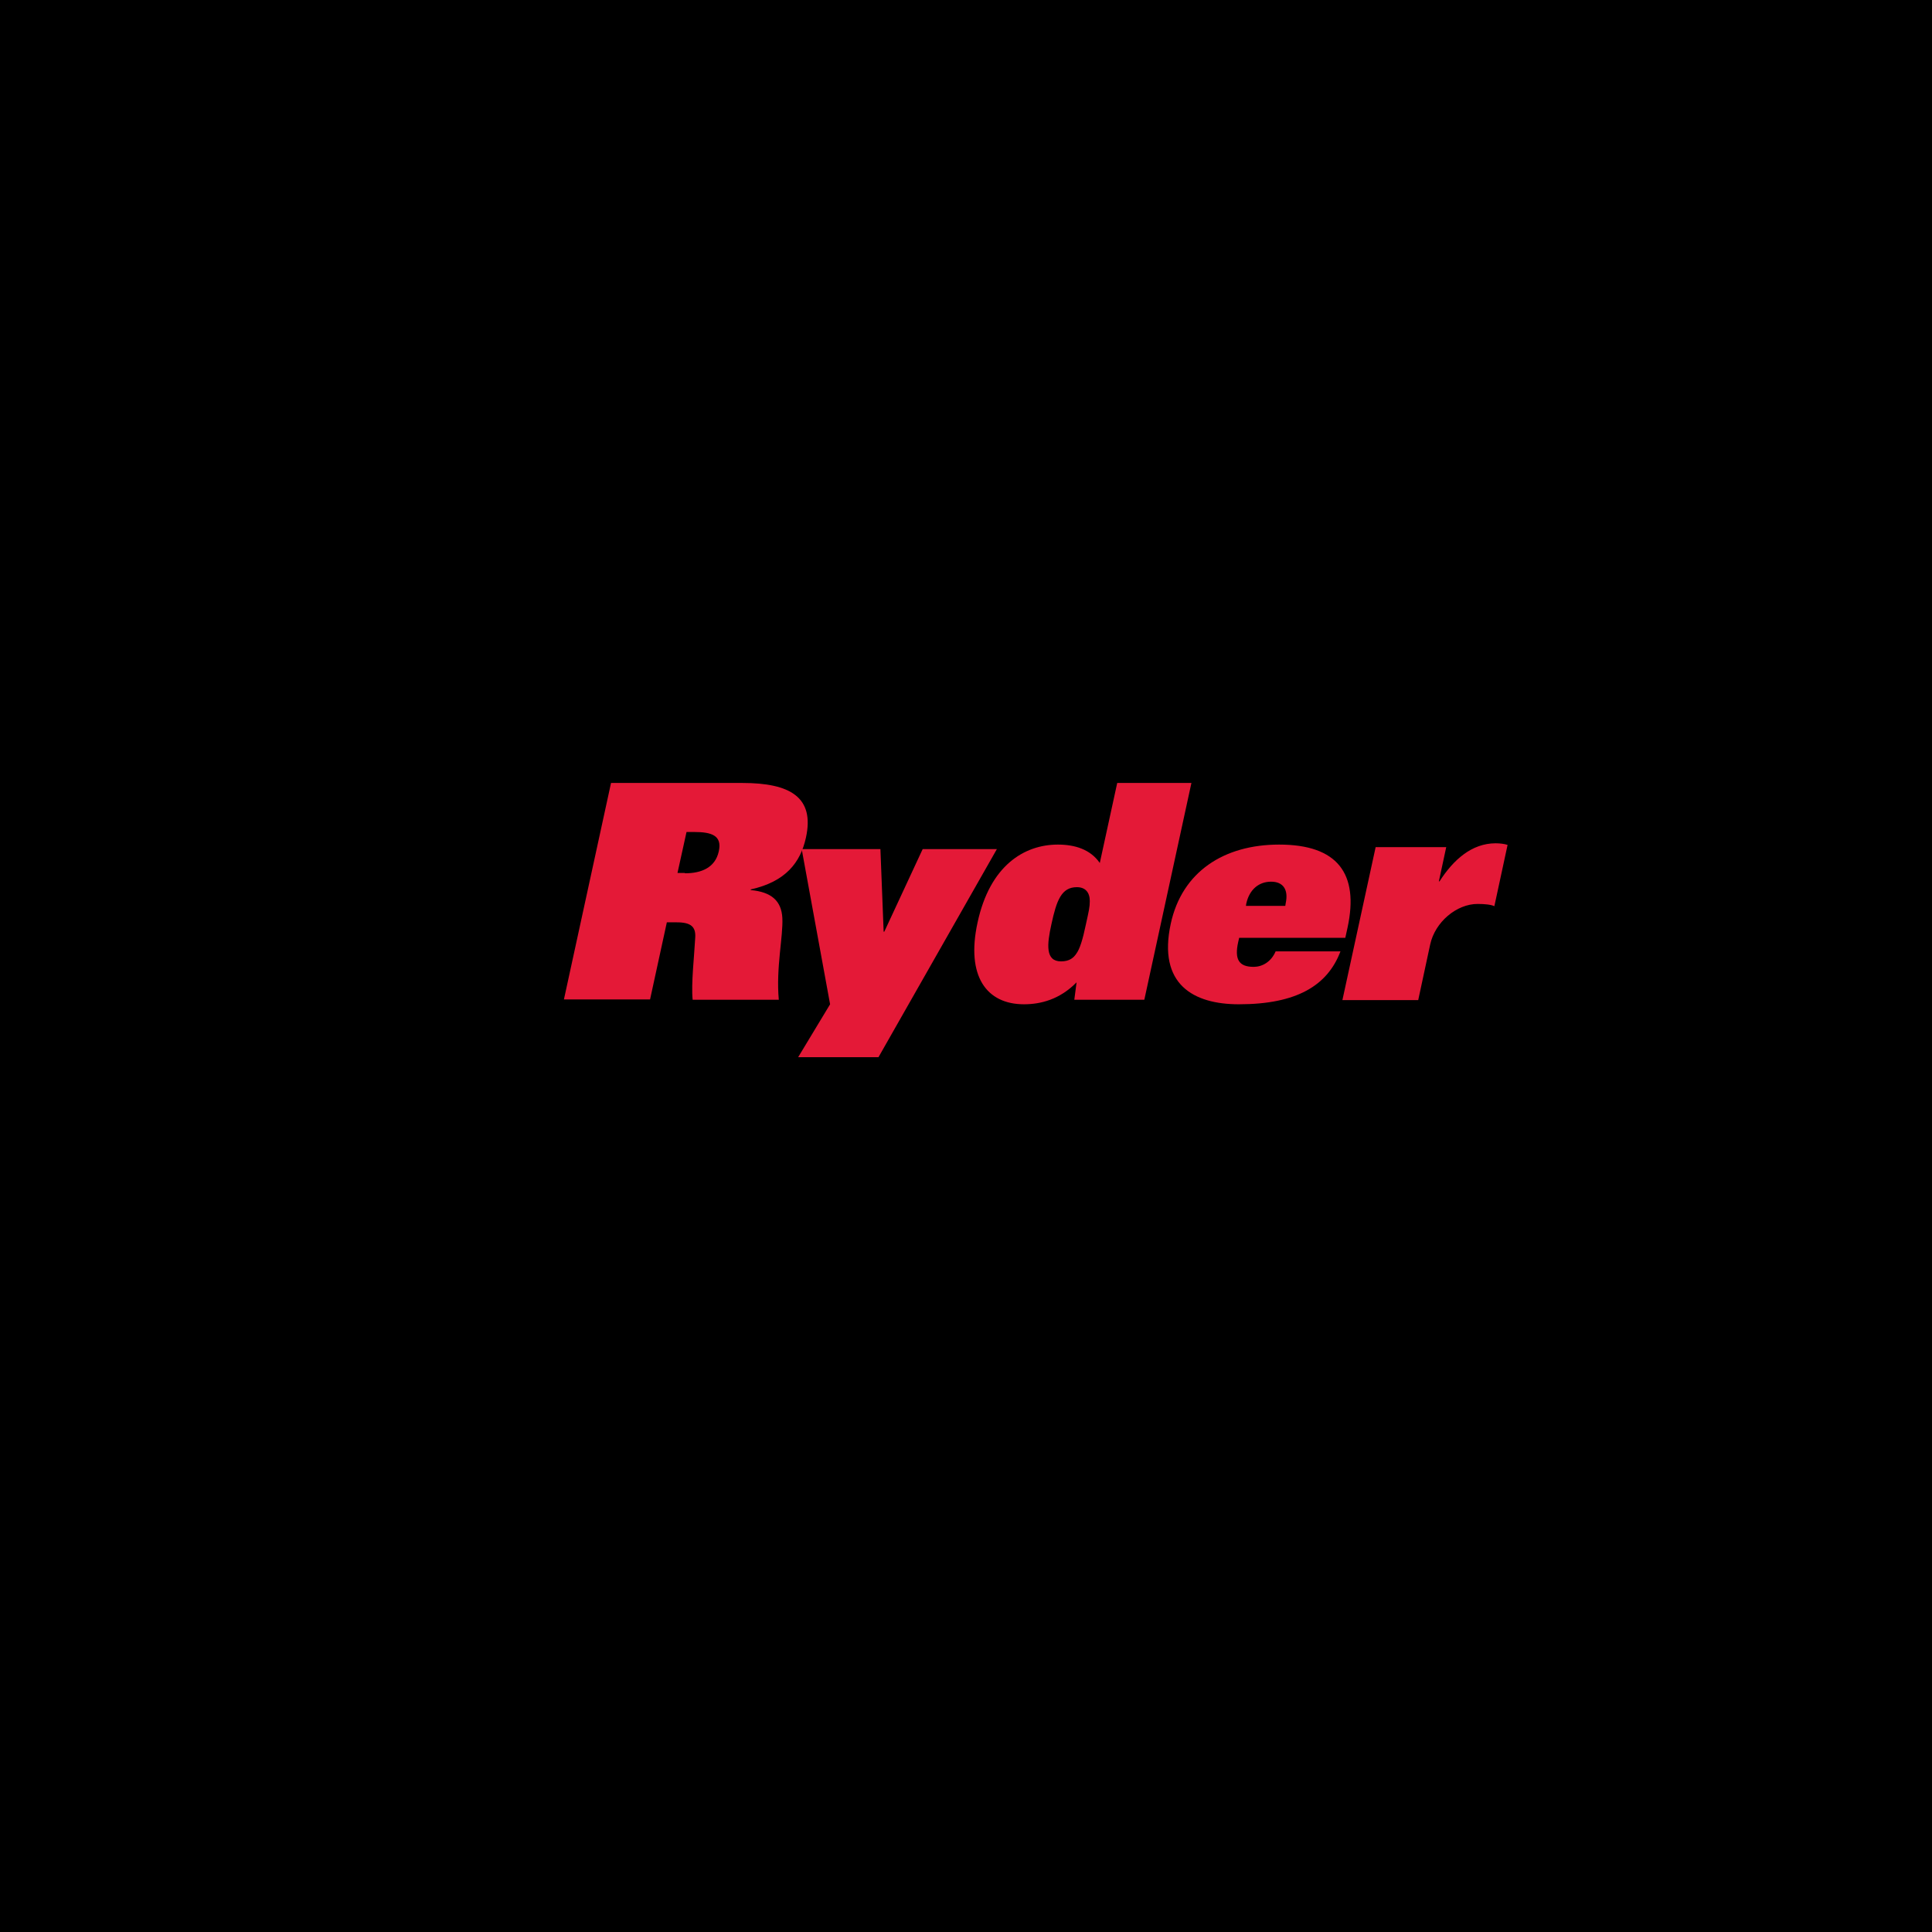
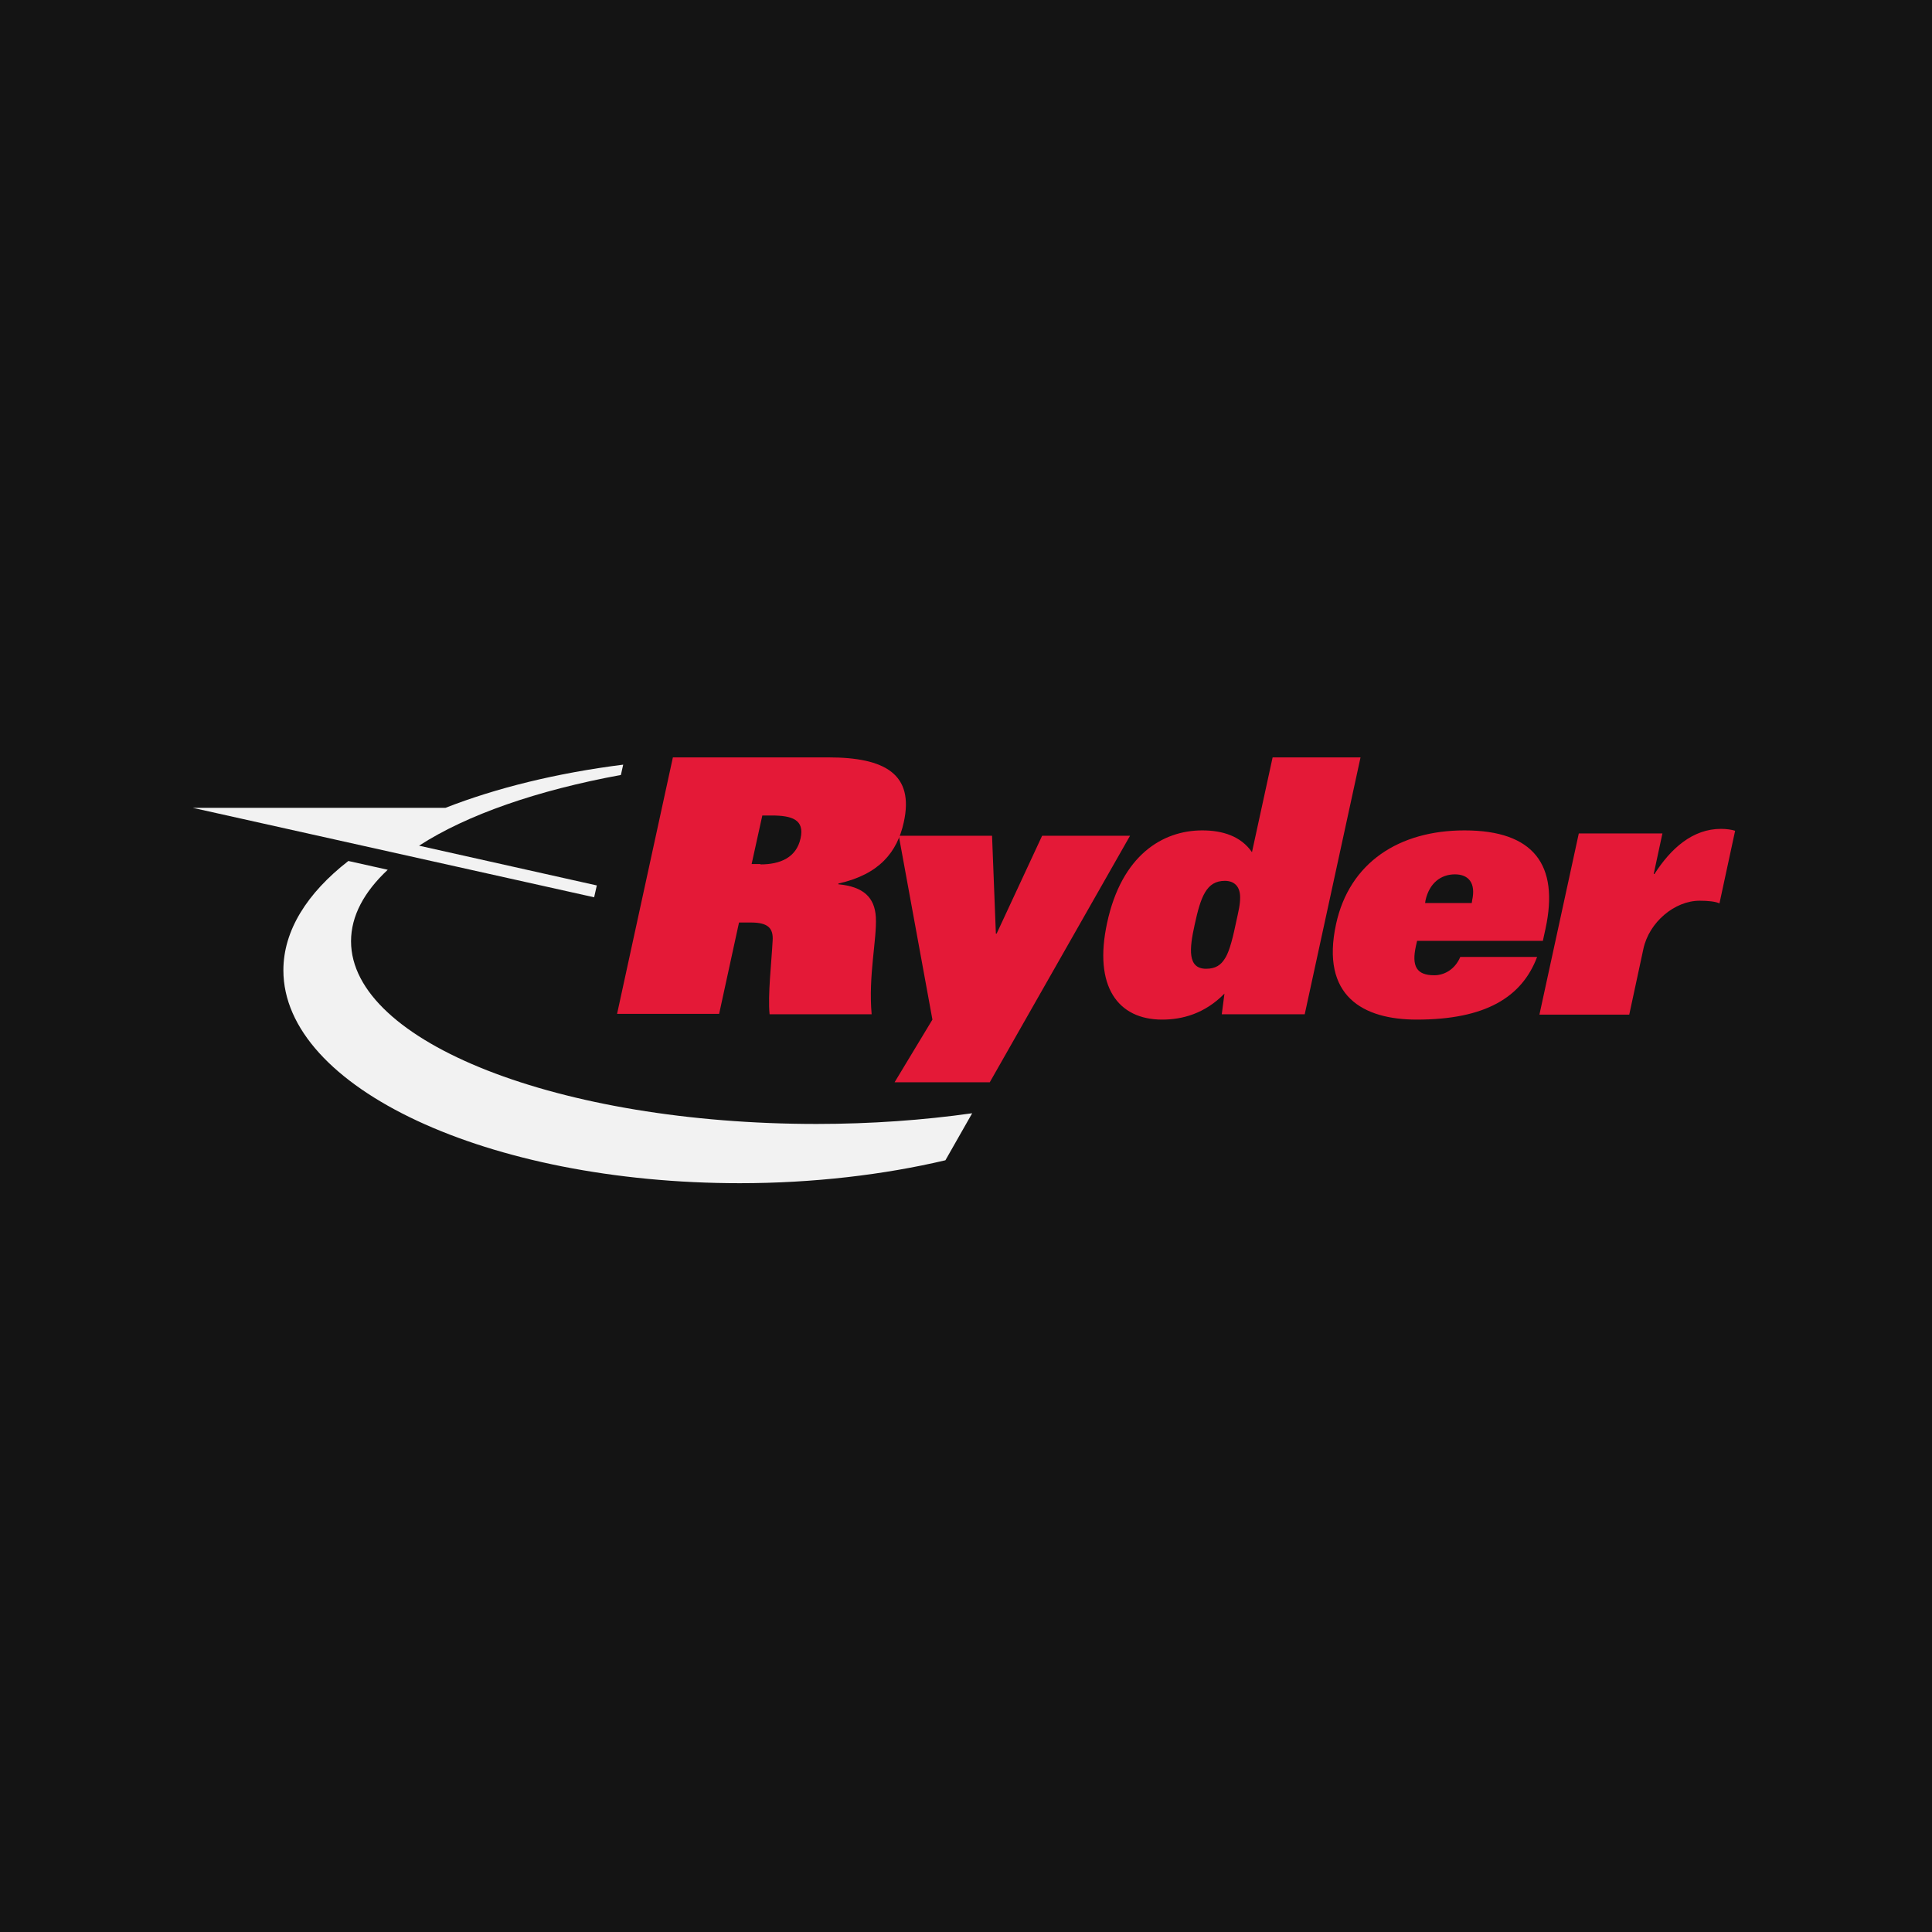
<svg xmlns="http://www.w3.org/2000/svg" viewBox="0 0 192 192" width="192" height="192">
-   <rect width="192" height="192" fill="#000000" />
-   <svg width="152.56" height="37.246" viewBox="0 0 1160 284" fill="none" x="20.24" y="77.81">
-     <path d="M568.388 184.329H620.704L616.792 203.153H587.456L584.034 218.31H611.659L607.747 236.4H580.367L576.455 254.002H607.014L603.102 272.826H549.564L568.388 184.329ZM619.482 205.842H642.461L638.55 254.002H638.794L655.418 205.842H678.398L647.84 272.826H621.437L619.482 205.842ZM694.533 243.001L692.577 251.802C691.111 258.891 693.555 260.847 696.733 260.847C700.645 260.847 703.578 258.402 705.534 249.113H725.581C721.914 265.248 712.379 274.293 694.044 274.293C672.531 274.293 667.642 264.514 673.02 239.09C678.398 213.42 688.91 203.886 708.957 203.886C726.803 203.886 734.137 211.709 729.003 236.156L727.536 243.001H694.533ZM709.935 227.844C711.401 220.754 710.668 217.576 706.023 217.576C701.378 217.576 699.178 220.754 697.711 227.844L696.978 230.778H709.201L709.935 227.844ZM740.982 205.842H762.495L760.295 216.599H760.539C764.695 208.531 771.54 204.131 778.141 204.131H781.808L777.408 224.91C775.452 224.421 773.741 224.421 772.029 224.421C764.206 224.421 758.828 227.6 756.872 236.4L749.049 272.826H726.803L740.982 205.842ZM822.39 184.329H844.636L838.525 213.42H838.769C842.436 206.575 848.303 204.131 854.66 204.131C867.616 204.131 873.484 211.954 868.105 237.867C862.727 262.558 855.149 274.537 840.236 274.537C832.413 274.537 828.502 271.115 827.279 263.536H827.035L825.079 272.826H803.566L822.39 184.329ZM835.347 257.914C840.48 257.914 842.681 253.758 845.614 239.334C848.792 224.91 848.548 220.51 843.17 220.51C838.036 220.51 836.08 224.666 832.902 239.334C829.968 253.758 830.213 257.914 835.347 257.914ZM894.263 243.001L892.308 251.802C890.841 258.891 893.286 260.847 896.464 260.847C900.375 260.847 903.309 258.402 905.264 249.113H925.311C921.644 265.248 912.11 274.293 893.774 274.293C872.261 274.293 867.372 264.514 872.75 239.09C878.129 213.42 888.641 203.886 908.687 203.886C926.533 203.886 933.867 211.709 928.733 236.156L927.267 243.001H894.263ZM909.665 227.844C911.132 220.754 910.398 217.576 905.753 217.576C901.108 217.576 898.908 220.754 897.441 227.844L896.708 230.778H908.931L909.665 227.844ZM1002.81 220.754H1011.61L1014.79 205.842H1005.99L1010.14 186.04H987.895L983.739 205.842H967.115L971.271 186.04H949.024L944.868 205.842H937.534L934.356 220.754H941.69L934.112 256.447C930.934 271.359 935.823 273.56 949.513 273.56C953.18 273.56 957.581 273.315 961.737 272.826L964.915 257.914H961.492C957.825 257.914 956.358 256.447 957.336 252.78L964.181 220.754H980.805L973.227 256.447C970.048 271.359 974.938 273.56 988.628 273.56C992.295 273.56 996.695 273.315 1000.85 272.826L1004.03 257.914H1000.61C996.94 257.914 995.473 256.447 996.451 252.78L1002.81 220.754ZM1031.9 243.001L1029.94 251.802C1028.48 258.891 1030.92 260.847 1034.1 260.847C1038.01 260.847 1040.94 258.402 1042.9 249.113H1062.95C1059.28 265.248 1049.74 274.293 1031.41 274.293C1009.9 274.293 1005.01 264.514 1010.39 239.09C1015.76 213.42 1026.28 203.886 1046.32 203.886C1064.17 203.886 1071.5 211.709 1066.37 236.156L1064.9 243.001H1031.9ZM1047.54 227.844C1049.01 220.754 1048.28 217.576 1043.63 217.576C1038.99 217.576 1036.79 220.754 1035.32 227.844L1034.59 230.778H1046.81L1047.54 227.844ZM1078.59 205.842H1100.11L1097.91 216.599H1098.15C1102.31 208.531 1109.15 204.131 1115.75 204.131H1119.42L1115.02 224.91C1113.06 224.421 1111.35 224.421 1109.64 224.421C1101.82 224.421 1096.44 227.6 1094.48 236.4L1086.66 272.826H1064.41L1078.59 205.842ZM1103.53 248.379H1124.31L1119.17 272.826H1098.39L1103.53 248.379ZM1140.93 192.396H1136.29V205.109H1133.84V192.396H1129.2V190.44H1140.69V192.396H1140.93ZM1160 205.109H1157.56V192.885L1152.67 205.109H1151.2L1146.31 192.885V205.109H1143.87V190.44H1147.53L1151.93 201.686L1156.33 190.44H1160V205.109Z" fill="black" />
+   <rect width="192" height="192" fill="#141414" />
+   <svg viewBox="-37.187 -29.148 1065.23 313.396" fill="none" x="13.381" y="70.68" width="165.52" height="48.815">
    <path d="M307.052 0H406.55C442.731 0 461.555 10.757 454.71 41.559C450.554 60.384 439.309 74.807 412.906 80.674V81.163C428.797 82.63 436.131 89.475 436.864 102.188C437.597 116.367 431.975 139.591 434.175 164.282H368.902C367.68 152.059 370.124 131.279 370.858 117.1C371.347 109.033 367.68 105.61 356.923 105.61H349.345L336.632 164.038H271.359L307.052 0ZM363.035 68.451C375.747 68.451 386.015 64.051 388.704 51.827C391.393 39.848 383.326 37.159 370.124 37.159H364.257L357.412 68.207H363.035V68.451Z" fill="#E41937" />
    <path d="M473.045 167.705L451.532 50.116H511.182L513.627 112.7H514.116L543.208 50.116H599.435L509.716 207.798H448.843L473.045 167.705ZM659.819 151.081C647.106 164.038 632.683 167.705 619.971 167.705C591.612 167.705 575.966 146.436 584.767 105.855C594.057 62.584 620.215 46.693 645.64 46.693C658.596 46.693 670.331 50.36 677.42 60.628L690.622 0H746.849L711.157 164.282H658.108L659.819 151.081ZM669.842 89.475C669.842 82.875 666.419 78.963 660.063 78.963C648.329 78.963 644.662 88.986 640.75 107.077C637.328 122.478 636.105 135.191 648.084 135.191C654.441 135.191 657.619 132.502 659.819 129.079C662.263 125.656 664.464 118.811 666.908 107.077C669.109 97.054 669.842 94.12 669.842 89.475ZM859.794 127.612C850.015 153.526 826.546 167.705 782.786 167.705C748.561 167.705 721.18 152.792 731.203 106.588C739.76 67.229 771.541 46.693 813.345 46.693C857.593 46.693 873.973 68.695 865.172 109.522L863.461 117.345H783.031L782.297 120.523C779.364 133.724 782.786 139.347 794.032 139.347C800.388 139.347 807.233 135.68 810.655 127.612H859.794ZM817.99 93.142L818.234 91.431C820.679 80.43 816.034 74.807 807.233 74.807C798.188 74.807 790.854 80.43 788.409 91.431L788.164 93.142H817.99ZM939.979 48.405L934.356 74.563H934.845C945.357 58.183 959.292 45.715 977.383 45.715C980.805 45.715 984.228 46.204 986.428 46.938L976.405 93.387C973.96 92.164 969.071 91.675 963.692 91.675C947.802 91.675 931.423 105.366 927.756 122.478L918.71 164.527H861.26L886.441 48.649H939.979" fill="#E41937" />
-     <path d="M273.804 11.245C220.51 21.024 175.283 36.67 144.725 56.472L258.403 81.897L256.691 89.475L0 32.27H161.593C194.107 19.557 232.733 10.023 275.271 4.645L273.804 11.245ZM481.357 257.669L498.47 227.6C467.423 232 433.686 234.445 398.972 234.445C234.445 234.445 101.21 182.129 101.21 117.589C101.21 101.454 109.522 86.053 124.679 71.874L99.498 66.251C73.096 86.786 57.939 110.744 57.939 136.169C57.939 211.22 188.729 272.337 349.834 272.337C396.771 272.337 441.998 266.959 481.357 257.669Z" fill="black" />
-     <path d="M993.273 58.183C993.273 50.116 999.874 43.515 1007.94 43.515C1016.01 43.515 1022.61 50.116 1022.61 58.183C1022.61 66.251 1016.01 72.851 1007.94 72.851C999.874 72.607 993.273 66.251 993.273 58.183ZM1020.9 58.183C1020.9 51.094 1015.28 45.471 1008.19 45.471C1001.1 45.471 995.229 51.094 995.229 58.183C995.229 65.273 1000.85 71.14 1008.19 71.14C1015.03 70.896 1020.9 65.273 1020.9 58.183ZM1015.28 66.251H1012.83L1008.19 58.672H1004.52V66.251H1002.56V49.871H1009.65C1011.12 49.871 1012.34 49.871 1013.56 50.605C1014.79 51.338 1015.28 52.805 1015.28 54.027C1015.28 57.206 1013.07 58.428 1010.14 58.428L1015.28 66.251ZM1007.7 57.206C1009.9 57.206 1013.56 57.694 1013.56 54.272C1013.56 51.827 1011.36 51.338 1009.41 51.338H1004.76V57.206H1007.7Z" fill="black" />
+     <path d="M273.804 11.245C220.51 21.024 175.283 36.67 144.725 56.472L258.403 81.897L256.691 89.475L0 32.27H161.593C194.107 19.557 232.733 10.023 275.271 4.645L273.804 11.245ZM481.357 257.669L498.47 227.6C467.423 232 433.686 234.445 398.972 234.445C234.445 234.445 101.21 182.129 101.21 117.589C101.21 101.454 109.522 86.053 124.679 71.874L99.498 66.251C73.096 86.786 57.939 110.744 57.939 136.169C57.939 211.22 188.729 272.337 349.834 272.337C396.771 272.337 441.998 266.959 481.357 257.669Z" fill="#F2F2F2" />
  </svg>
</svg>
